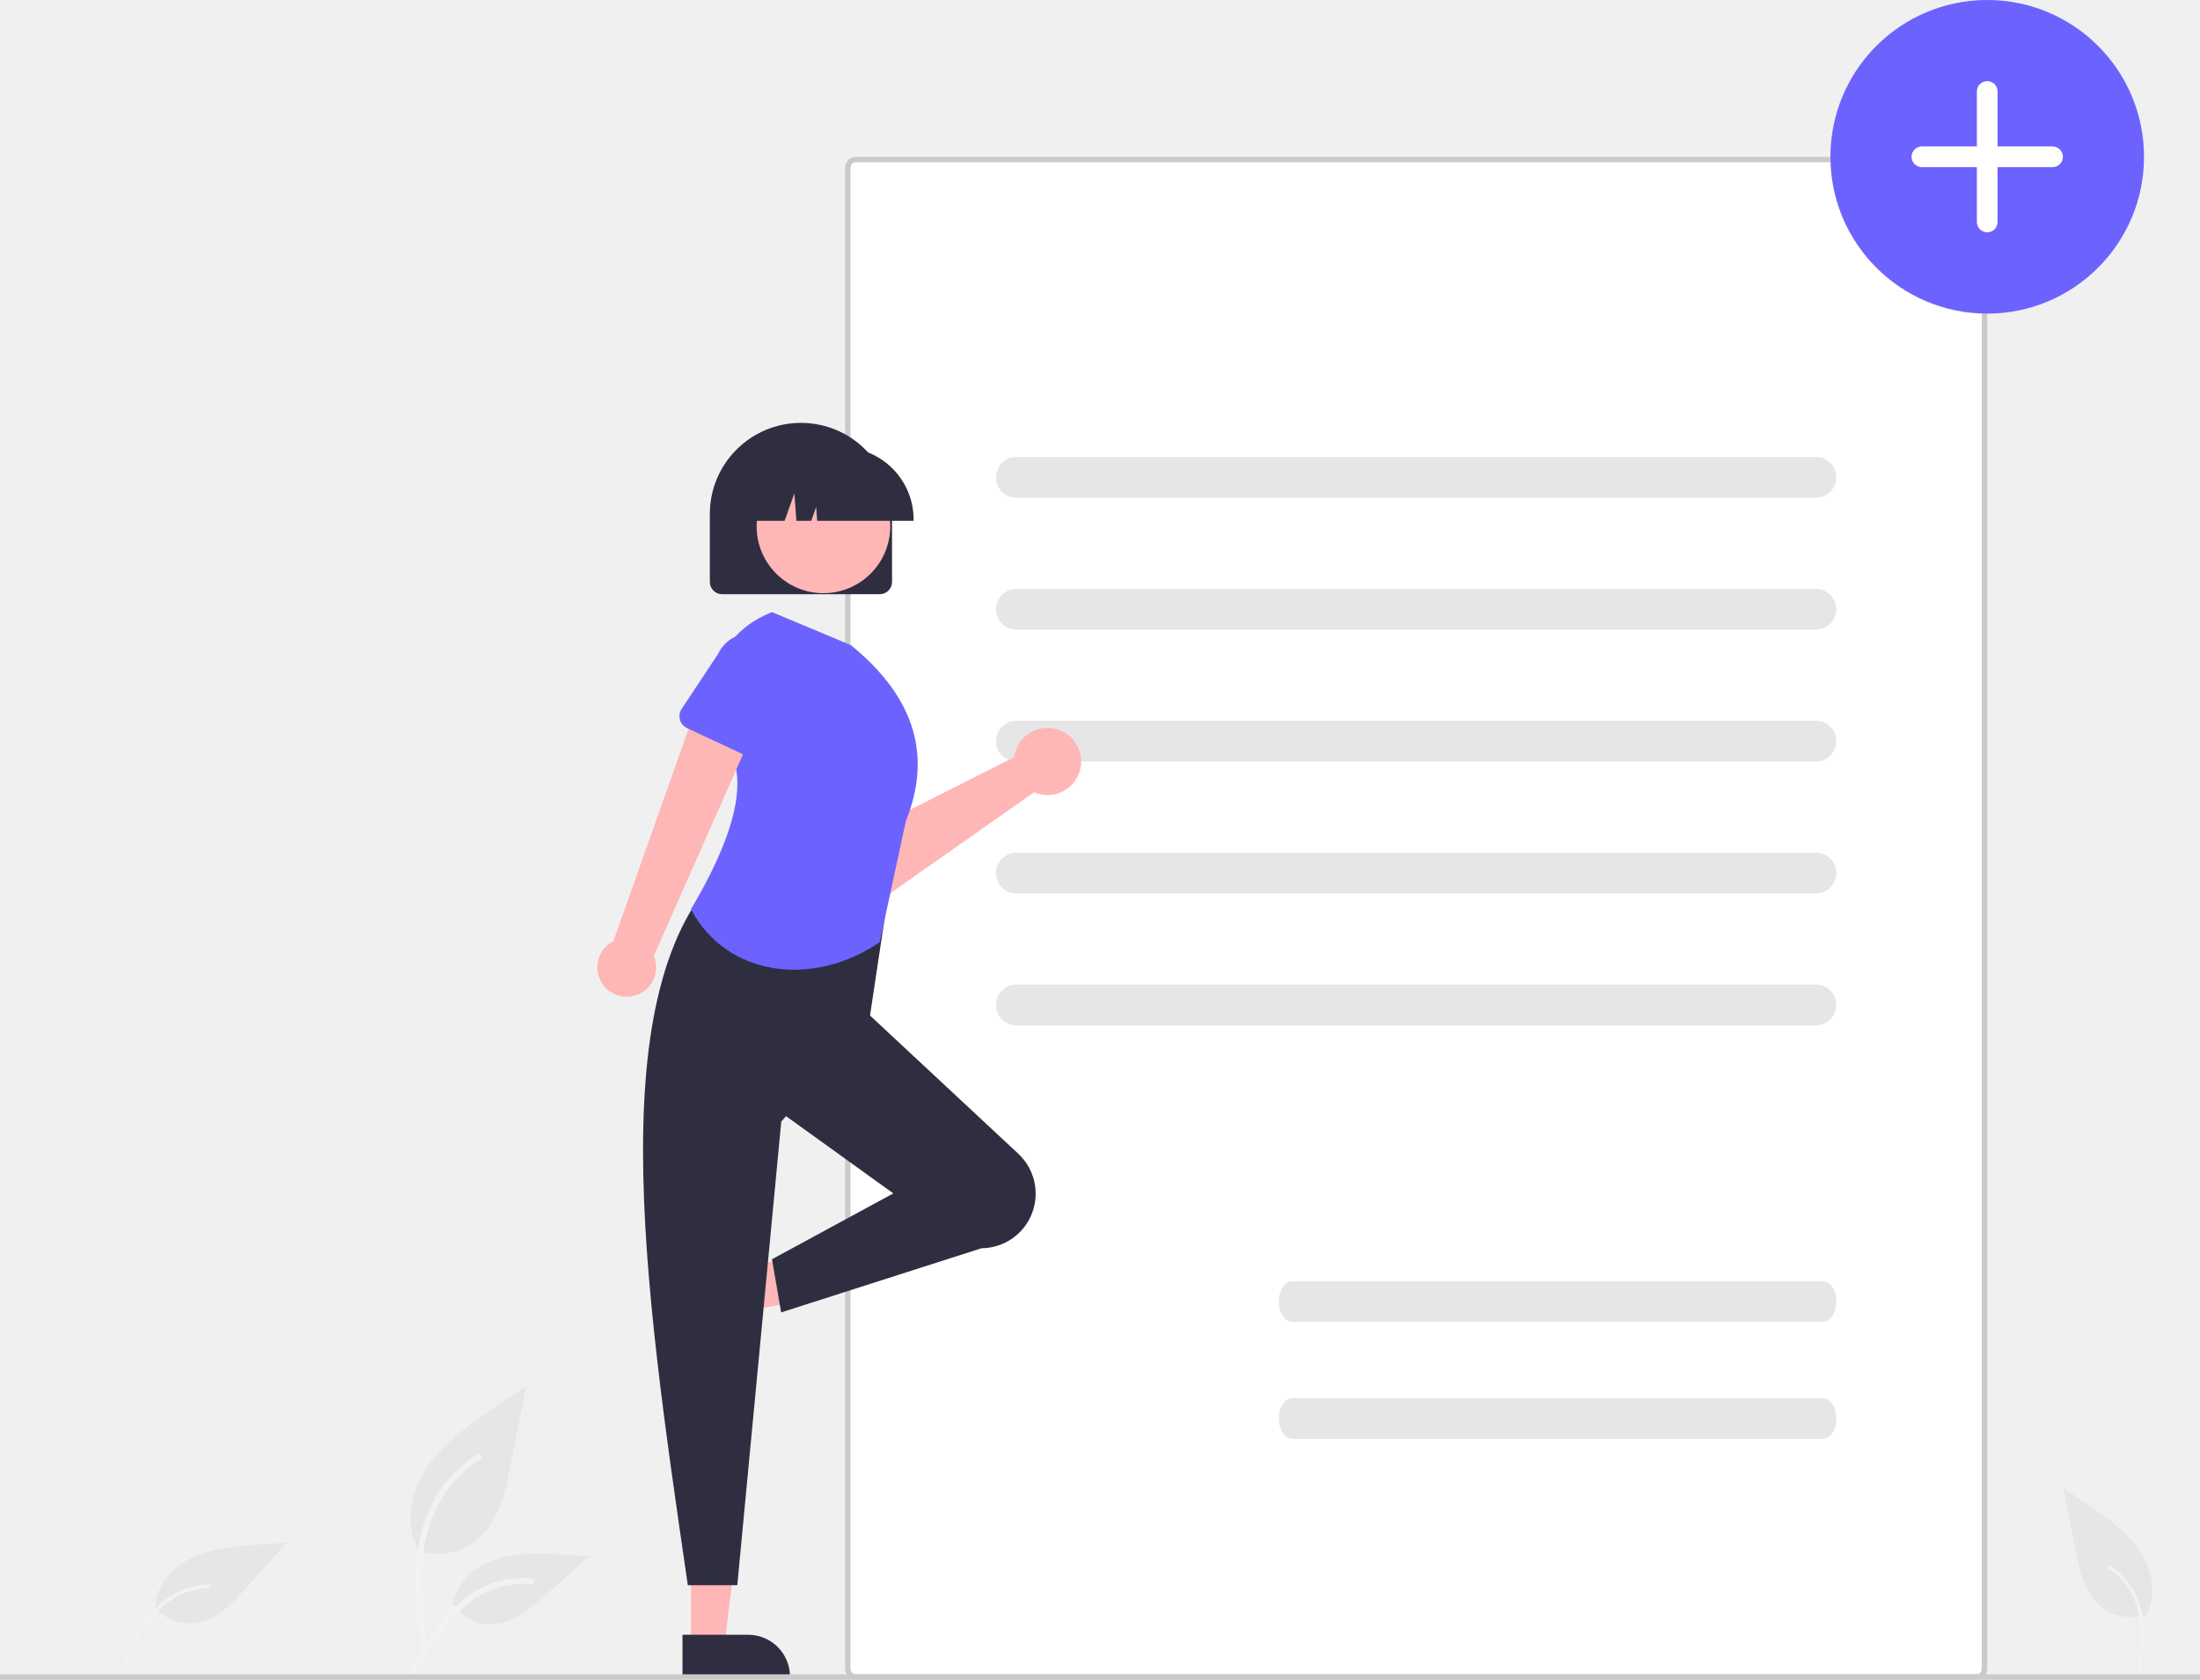
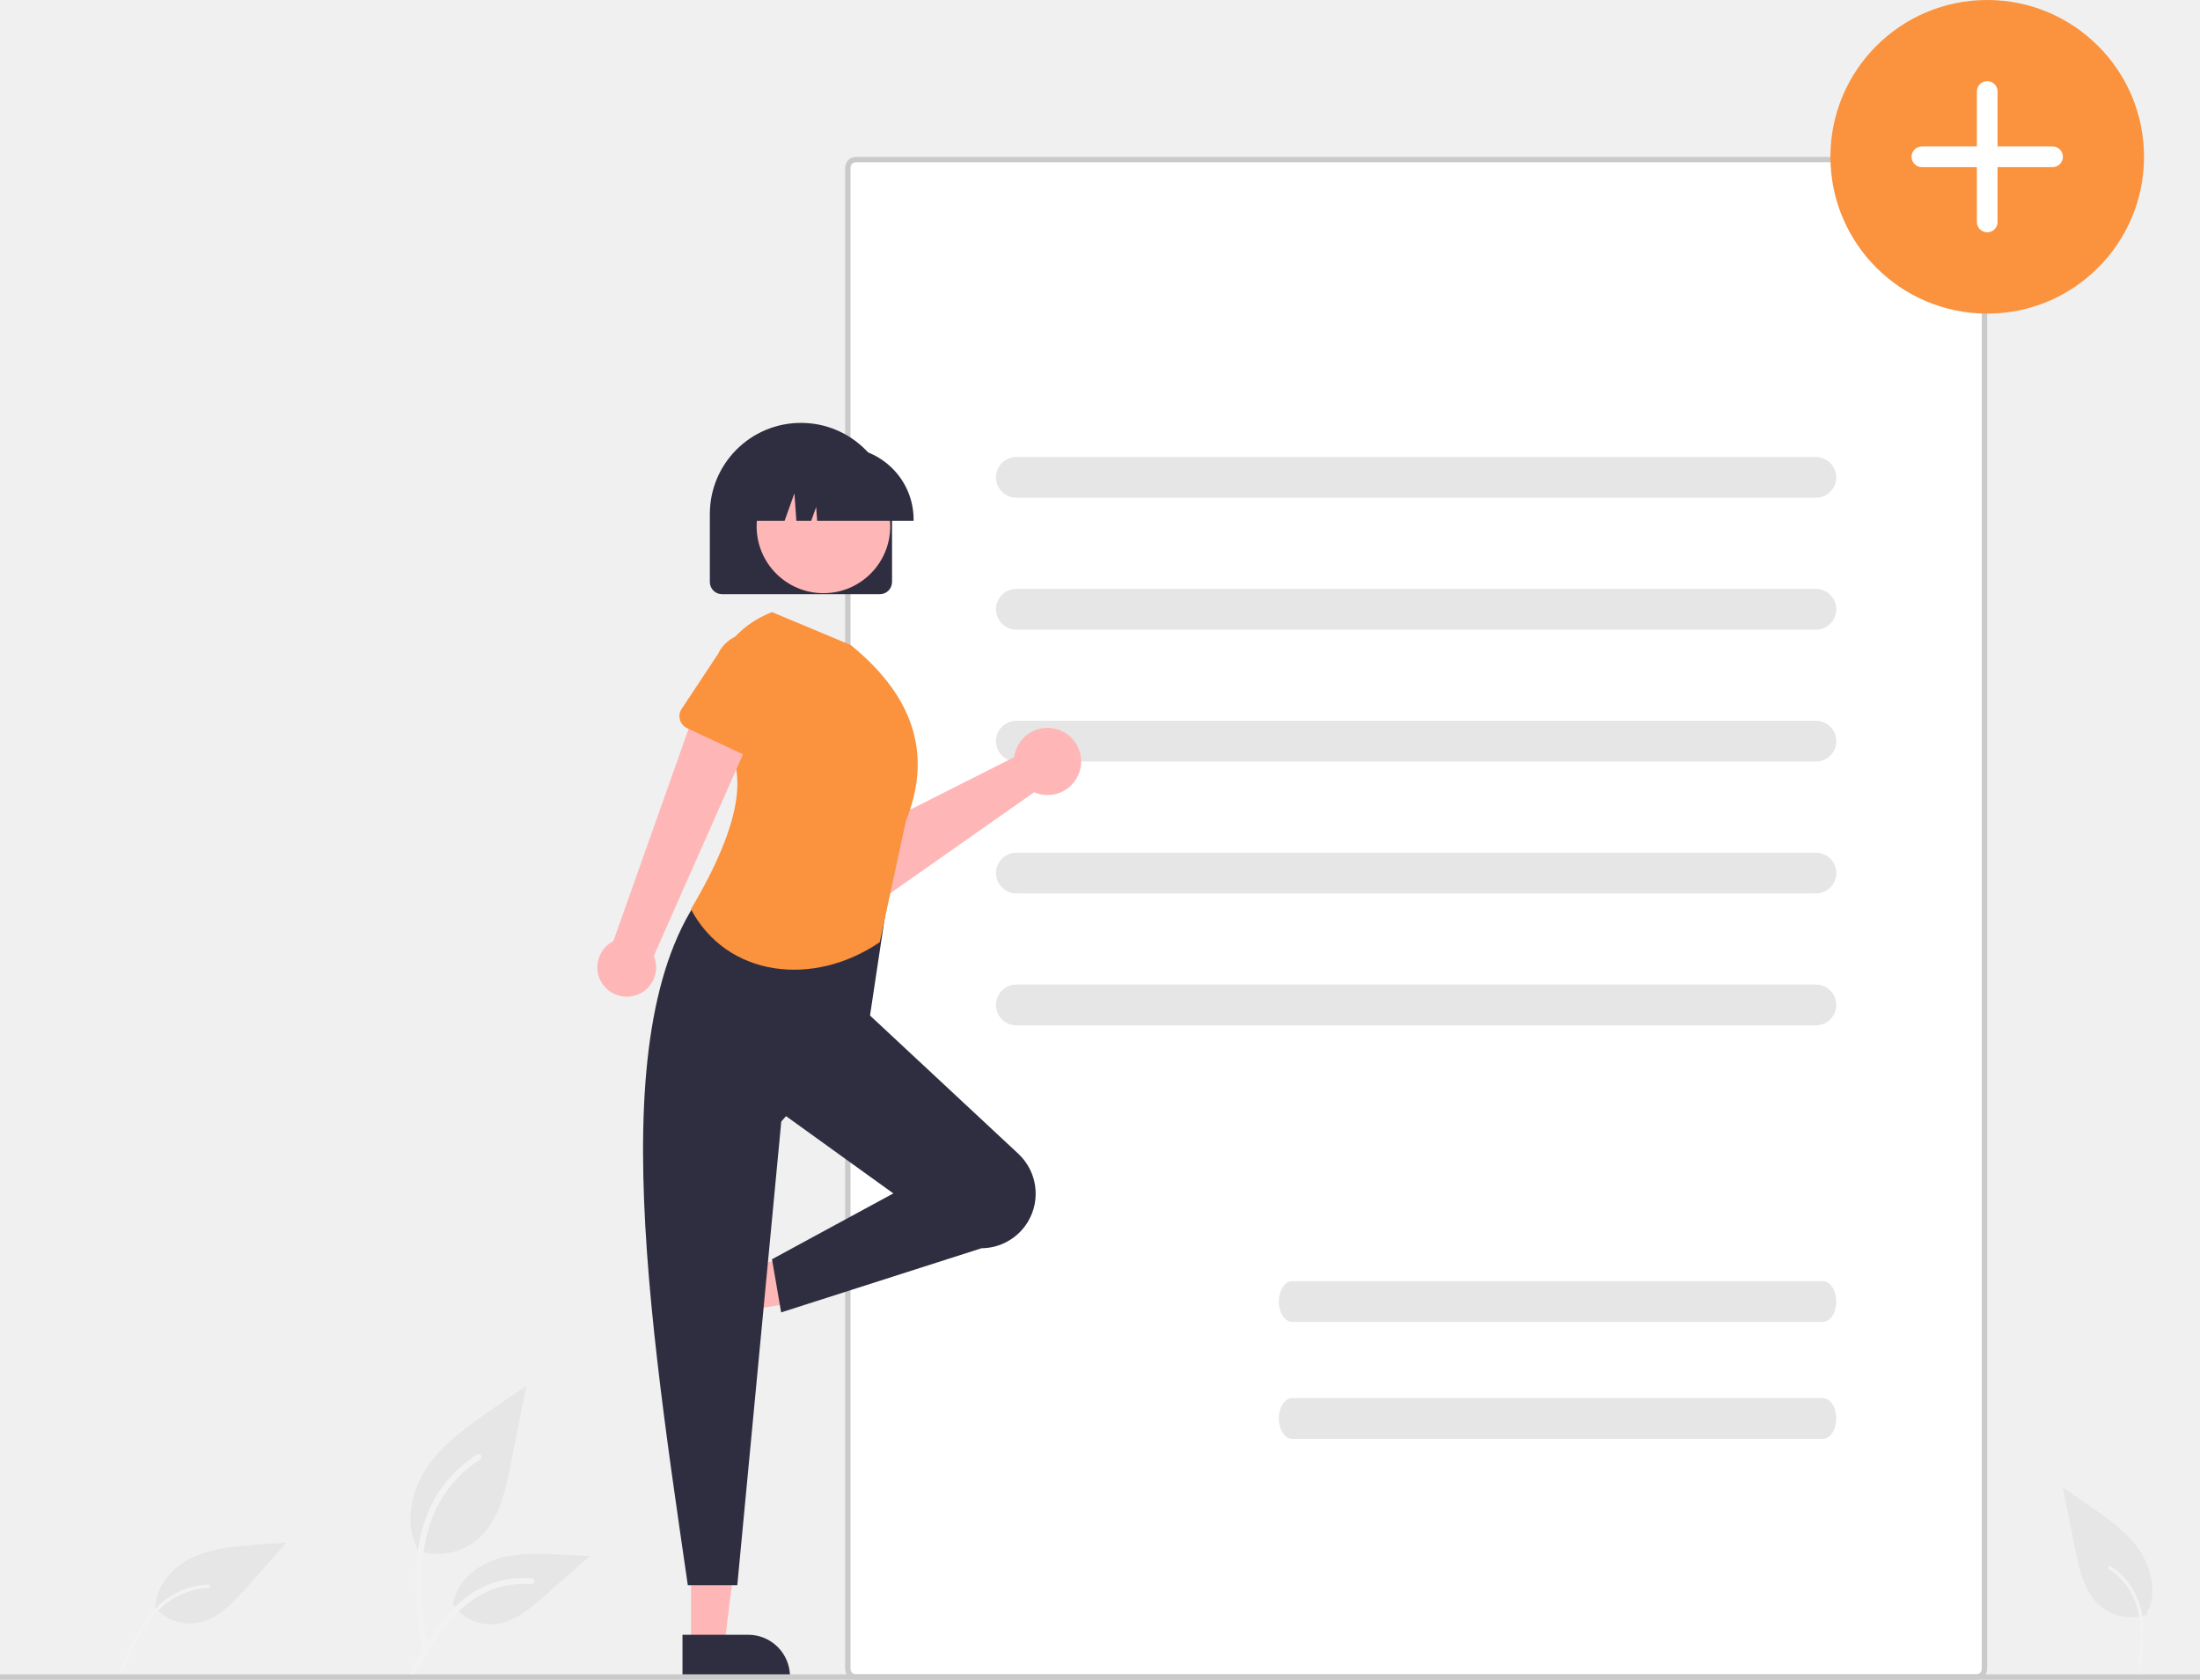
<svg xmlns="http://www.w3.org/2000/svg" data-name="Layer 1" width="809" height="617.658" viewBox="0 0 809 617.658">
  <rect x="310.755" y="57.658" width="420" height="560" rx="4" fill="#fff" />
  <path d="M922.255,758.829h-412a4.005,4.005,0,0,1-4-4v-552a4.005,4.005,0,0,1,4-4h412a4.005,4.005,0,0,1,4,4v552A4.005,4.005,0,0,1,922.255,758.829Zm-412-558a2.002,2.002,0,0,0-2,2v552a2.002,2.002,0,0,0,2,2h412a2.002,2.002,0,0,0,2-2v-552a2.002,2.002,0,0,0-2-2Z" transform="translate(-195.5 -141.171)" fill="#cacaca" />
  <path id="a6f80ec2-9665-4b0d-9b96-9f178d319553-5531" data-name="Path 2621" d="M863.252,324.201h-294a7.5,7.5,0,0,1,0-15h294a7.5,7.5,0,1,1,0,15Z" transform="translate(-195.5 -141.171)" fill="#e6e6e6" />
  <path id="af435bc5-0b88-4d77-bfed-030ae9fdf7f6-5532" data-name="Path 2624" d="M863.252,372.701h-294a7.5,7.5,0,0,1,0-15h294a7.5,7.5,0,1,1,0,15Z" transform="translate(-195.5 -141.171)" fill="#e6e6e6" />
  <path id="e557133a-77b8-499f-bd16-c334895c1269-5533" data-name="Path 2625" d="M863.252,421.201h-294a7.5,7.5,0,0,1,0-15h294a7.5,7.5,0,1,1,0,15Z" transform="translate(-195.5 -141.171)" fill="#e6e6e6" />
  <path id="ec19a4b8-f44f-4645-b4d7-76344dff0125-5534" data-name="Path 2626" d="M863.252,469.701h-294a7.5,7.5,0,0,1,0-15h294a7.5,7.5,0,0,1,0,15Z" transform="translate(-195.5 -141.171)" fill="#e6e6e6" />
  <path id="e86d23b2-1618-4af8-9c24-b5d1e0a773ab-5535" data-name="Path 2627" d="M863.252,518.201h-294a7.5,7.5,0,0,1,0-15h294a7.5,7.5,0,1,1,0,15Z" transform="translate(-195.5 -141.171)" fill="#e6e6e6" />
  <path d="M568.851,417.676a12.389,12.389,0,0,0-.389,1.912l-52.111,26.302-11.876-7.75L490.437,454.534l19.691,15.762a9.416,9.416,0,0,0,11.295.356l54.352-38.159a12.355,12.355,0,1,0-6.924-14.818Z" transform="translate(-195.5 -141.171)" fill="#ffb6b6" />
-   <path d="M514.643,446.883l-17.275,20.425a5.297,5.297,0,0,1-8.02.079l-17.62-20.021a14.71,14.71,0,0,1,19.064-22.407l22.597,14.001a5.297,5.297,0,0,1,1.253,7.922Z" transform="translate(-195.5 -141.171)" fill="#6c63ff" />
+   <path d="M514.643,446.883l-17.275,20.425a5.297,5.297,0,0,1-8.02.079l-17.62-20.021a14.71,14.71,0,0,1,19.064-22.407l22.597,14.001a5.297,5.297,0,0,1,1.253,7.922Z" transform="translate(-195.5 -141.171)" fill="#fb923d" />
  <polygon points="254.098 605.118 266.358 605.118 272.19 557.83 254.096 557.83 254.098 605.118" fill="#ffb6b6" />
  <path d="M446.47,742.286l24.144-.001h.001A15.387,15.387,0,0,1,486.002,757.672v.5l-39.531.001Z" transform="translate(-195.5 -141.171)" fill="#2f2e41" />
  <polygon points="251.336 473.432 254.822 485.185 301.817 477.332 296.671 459.985 251.336 473.432" fill="#ffb6b6" />
  <path d="M449.784,610.466l6.866,23.147 0.0.001a15.387,15.387,0,0,1-10.376,19.126l-.479.142-11.241-37.899Z" transform="translate(-195.5 -141.171)" fill="#2f2e41" />
  <path id="b5225405-dc09-4398-8f75-a858b019bf8f-5536" data-name="Path 2622" d="M865.776,627.258H670.727c-2.748,0-4.976-3.358-4.976-7.5s2.228-7.5,4.976-7.5H865.776c2.748,0,4.976,3.358,4.976,7.5S868.524,627.258,865.776,627.258Z" transform="translate(-195.5 -141.171)" fill="#e6e6e6" />
  <path id="a2f1c4f7-b8f3-4baf-98d5-81fcbaba2af5-5537" data-name="Path 2623" d="M865.776,670.258H670.727c-2.748,0-4.976-3.358-4.976-7.5s2.228-7.5,4.976-7.5H865.776c2.748,0,4.976,3.358,4.976,7.5S868.524,670.258,865.776,670.258Z" transform="translate(-195.5 -141.171)" fill="#e6e6e6" />
-   <circle id="e62fa462-3819-44fb-9424-9fc2fe7133de" data-name="Ellipse 512" cx="730.755" cy="57.659" r="57.659" fill="#6c63ff" />
+   <circle id="e62fa462-3819-44fb-9424-9fc2fe7133de" data-name="Ellipse 512" cx="730.755" cy="57.659" r="57.659" fill="#fb923d" />
  <path id="b20583ce-2285-4a88-ae2b-42b53348cdcc-5538" data-name="Path 2642" d="M902.231,195.024a3.805,3.805,0,0,0,0,7.61h20.22v20.219a3.805,3.805,0,0,0,7.609,0V202.634h20.22a3.805,3.805,0,1,0,0-7.61H930.06v-20.22a3.804,3.804,0,0,0-7.609,0v20.22Z" transform="translate(-195.5 -141.171)" fill="#fff" />
  <path id="a69a945f-f2e5-47e0-ba72-38a008e8891a-5539" data-name="Path 2632" d="M573.49,590.42h0a20.065,20.065,0,0,1-17.054,9.741L482.752,623.75l-3.369-19.541L524,580l-43.227-31.133,31.67-37.06,57.522,53.613a20.066,20.066,0,0,1,3.525,25Z" transform="translate(-195.5 -141.171)" fill="#2f2e41" />
  <path id="e980cf0f-d800-4ee3-940e-45939556ba77-5540" data-name="Path 2633" d="M466.622,724.059H448.429c-16.335-111.969-32.962-224.25,16.172-266.16l57.949,9.434-7.412,49.189-32.343,37.06Z" transform="translate(-195.5 -141.171)" fill="#2f2e41" />
-   <path id="eba62579-0c8c-463a-8046-e804be002a11-5541" data-name="Path 2637" d="M519.007,487.62c-24.526,16.713-56.208,12.783-69.432-12.12,19-32,23-55,7.705-65.5a36.273,36.273,0,0,1,22.145-43.742h0l28.974,12.129c24.6,20.054,29.445,41.776,20.215,64.687Z" transform="translate(-195.5 -141.171)" fill="#6c63ff" />
+   <path id="eba62579-0c8c-463a-8046-e804be002a11-5541" data-name="Path 2637" d="M519.007,487.62c-24.526,16.713-56.208,12.783-69.432-12.12,19-32,23-55,7.705-65.5a36.273,36.273,0,0,1,22.145-43.742h0l28.974,12.129c24.6,20.054,29.445,41.776,20.215,64.687Z" transform="translate(-195.5 -141.171)" fill="#fb923d" />
  <rect id="e895ce6e-6fd8-41df-ae63-d595344ec23b" data-name="Rectangle 53" y="615.658" width="809" height="2" fill="#cacaca" />
  <path id="e192092a-ee6f-4331-8843-6655178f0707-5542" data-name="Path 438" d="M348.841,711.227a22.963,22.963,0,0,0,22.175-3.906c7.767-6.519,10.2-17.259,12.183-27.2l5.86-29.414-12.268,8.445c-8.823,6.076-17.846,12.346-23.955,21.146s-8.776,20.813-3.867,30.335" transform="translate(-195.5 -141.171)" fill="#e6e6e6" />
  <path id="a858933f-d134-4d1f-a5b1-d2ecd5f2e072-5543" data-name="Path 439" d="M350.736,748.884c-1.548-11.251-3.133-22.645-2.048-34.018.962-10.1,4.043-19.963,10.316-28.051a46.663,46.663,0,0,1,11.972-10.849c1.2-.756,2.3,1.142,1.107,1.894a44.362,44.362,0,0,0-17.547,21.172c-3.82,9.717-4.434,20.309-3.775,30.632.4,6.242,1.242,12.444,2.092,18.637a1.136,1.136,0,0,1-.766,1.349,1.1,1.1,0,0,1-1.349-.766Z" transform="translate(-195.5 -141.171)" fill="#f2f2f2" />
  <path id="f4641f1e-7695-45f0-a79a-94f4839885fa-5544" data-name="Path 440" d="M252.323,732.078a17.076,17.076,0,0,0,15.695,5.834c7.434-1.261,13.036-7.235,18.047-12.869l14.825-16.665-11.049.805c-7.945.579-16.092,1.208-23.321,4.556s-13.458,10.051-13.89,18.006" transform="translate(-195.5 -141.171)" fill="#e6e6e6" />
  <path id="e7fd6c30-5753-49ca-a2fc-43310e28e2be-5545" data-name="Path 441" d="M239.603,755.318c2.605-6.27,5.232-12.628,9.229-18.165a31.987,31.987,0,0,1,13.8-11.349,27.901,27.901,0,0,1,9.455-1.975c.846-.028.841,1.284,0,1.312a26.523,26.523,0,0,0-15.453,5.614c-4.909,3.857-8.428,9.134-11.21,14.657-1.682,3.34-3.122,6.794-4.556,10.245a.679.679,0,0,1-.8.464A.66.66,0,0,1,239.603,755.318Z" transform="translate(-195.5 -141.171)" fill="#f2f2f2" />
  <path id="b52aaf37-3203-4cbf-9b60-86692d62068e-5546" data-name="Path 442" d="M361.851,730.832a16.9,16.9,0,0,0,14.729,7.6c7.456-.354,13.672-5.558,19.267-10.5l16.55-14.612-10.953-.524c-7.877-.377-15.957-.729-23.46,1.7s-14.422,8.275-15.794,16.041" transform="translate(-195.5 -141.171)" fill="#e6e6e6" />
  <path id="beff4645-a309-4245-bc03-2fdcf4e7d6c8-5547" data-name="Path 443" d="M346.37,755.352c7.434-13.155,16.058-27.775,31.466-32.448a35.115,35.115,0,0,1,13.235-1.367c1.405.121,1.054,2.287-.348,2.166a32.621,32.621,0,0,0-21.121,5.588c-5.955,4.054-10.592,9.689-14.517,15.666-2.4,3.661-4.557,7.477-6.711,11.288C347.686,757.463,345.674,756.584,346.37,755.352Z" transform="translate(-195.5 -141.171)" fill="#f2f2f2" />
  <path id="a434c3a5-879f-494a-805a-60016a50852d-5548" data-name="Path 461" d="M985.122,734.85a17.721,17.721,0,0,1-17.112-3.014c-5.994-5.031-7.873-13.319-9.4-20.993l-4.523-22.7,9.469,6.52c6.809,4.689,13.772,9.527,18.486,16.318s6.773,16.062,2.985,23.41" transform="translate(-195.5 -141.171)" fill="#e6e6e6" />
  <path id="eeef24b5-3622-48e4-8c10-5591845ab2d9-5549" data-name="Path 462" d="M982.508,756.396c.833-6.067,1.689-12.212,1.105-18.343a28.849,28.849,0,0,0-5.563-15.126,25.162,25.162,0,0,0-6.456-5.85c-.646-.407-1.24.616-.6,1.021a23.921,23.921,0,0,1,9.462,11.417c2.06,5.24,2.391,10.951,2.036,16.517-.215,3.366-.67,6.71-1.128,10.049a.613.613,0,0,0,.413.727.6.6,0,0,0,.728-.413Z" transform="translate(-195.5 -141.171)" fill="#f2f2f2" />
  <path d="M428.47,507.367a10.743,10.743,0,0,0,7.445-14.694l39.602-89.472-22.655-5.706-31.804,89.742a10.801,10.801,0,0,0,7.412,20.13Z" transform="translate(-195.5 -141.171)" fill="#ffb6b6" />
-   <path d="M470.156,419.202l-22.033-10.314a4.817,4.817,0,0,1-1.974-7.022l13.39-20.223a13.377,13.377,0,0,1,24.198,11.413l-6.924,23.163a4.817,4.817,0,0,1-6.657,2.982Z" transform="translate(-195.5 -141.171)" fill="#6c63ff" />
+   <path d="M470.156,419.202l-22.033-10.314a4.817,4.817,0,0,1-1.974-7.022l13.39-20.223a13.377,13.377,0,0,1,24.198,11.413l-6.924,23.163a4.817,4.817,0,0,1-6.657,2.982Z" transform="translate(-195.5 -141.171)" fill="#fb923d" />
  <path d="M519.029,359.67h-58a4.505,4.505,0,0,1-4.5-4.5v-25a33.5,33.5,0,0,1,67,0v25A4.505,4.505,0,0,1,519.029,359.67Z" transform="translate(-195.5 -141.171)" fill="#2f2e41" />
  <circle cx="302.797" cy="193.558" r="24.561" fill="#ffb6b6" />
  <path d="M531.455,332.67H495.989l-.364-5.092-1.818,5.092h-5.461l-.721-10.092-3.604,10.092H473.455v-.5a26.53,26.53,0,0,1,26.5-26.5h5a26.53,26.53,0,0,1,26.5,26.5Z" transform="translate(-195.5 -141.171)" fill="#2f2e41" />
</svg>
